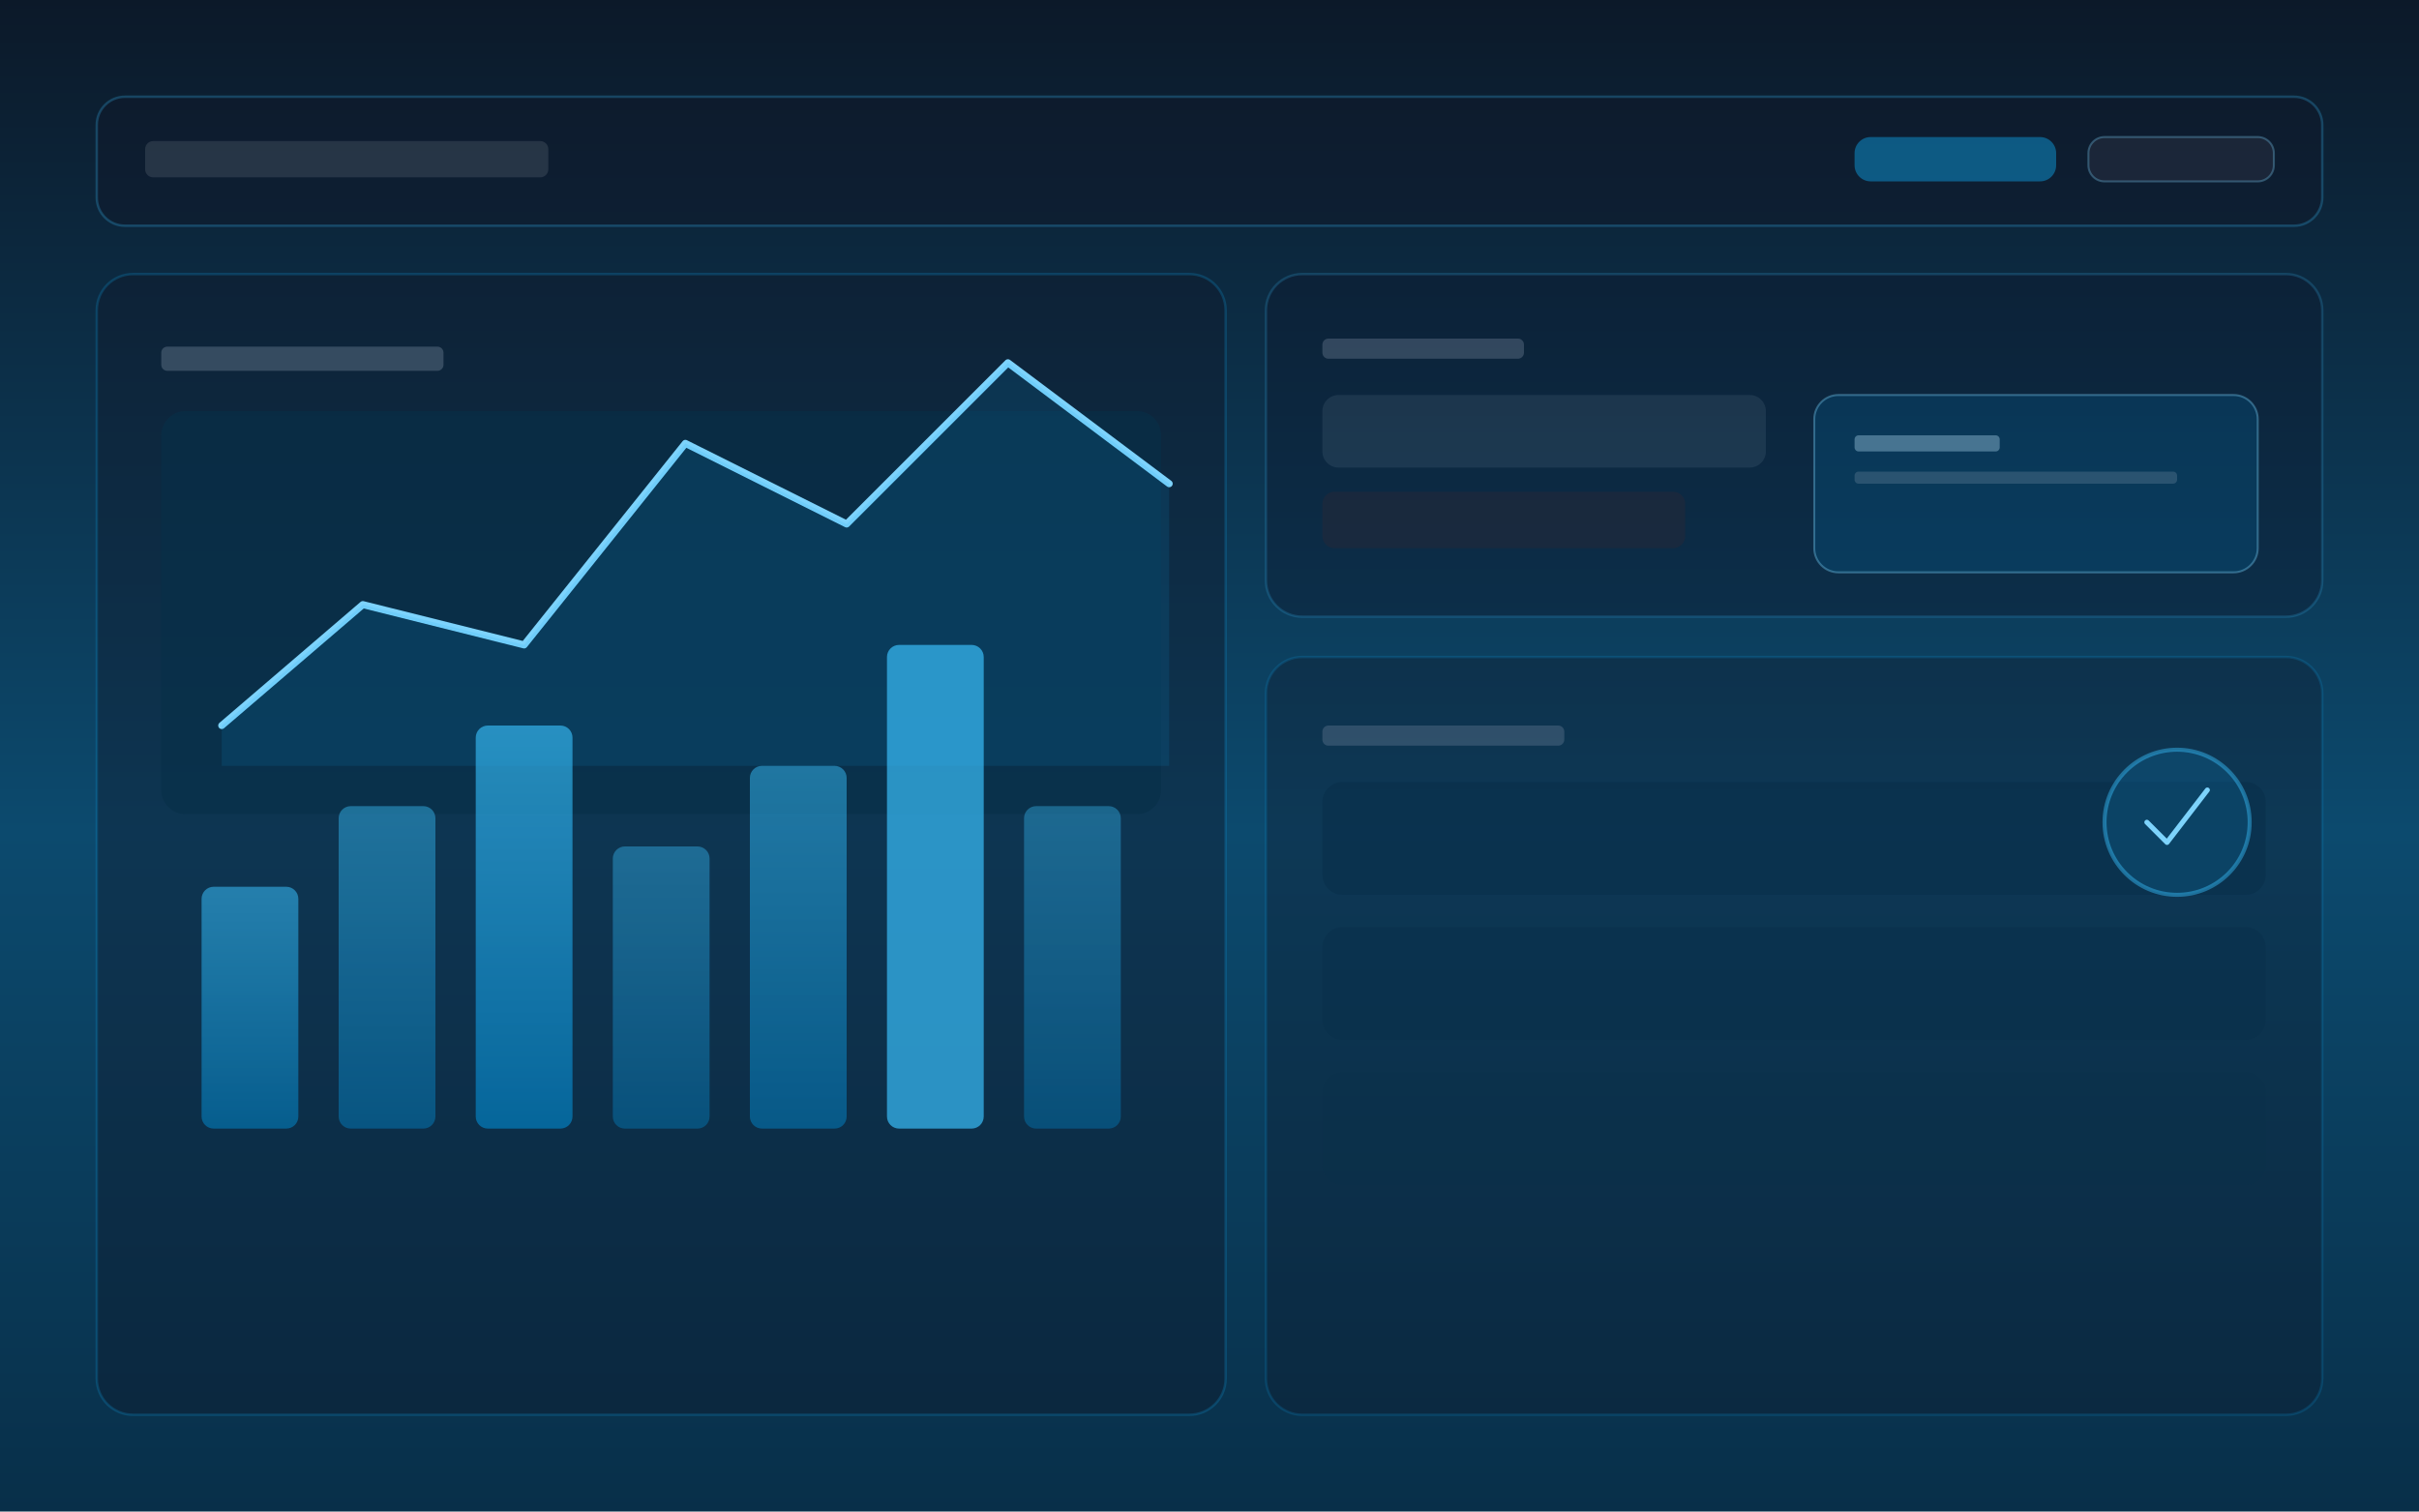
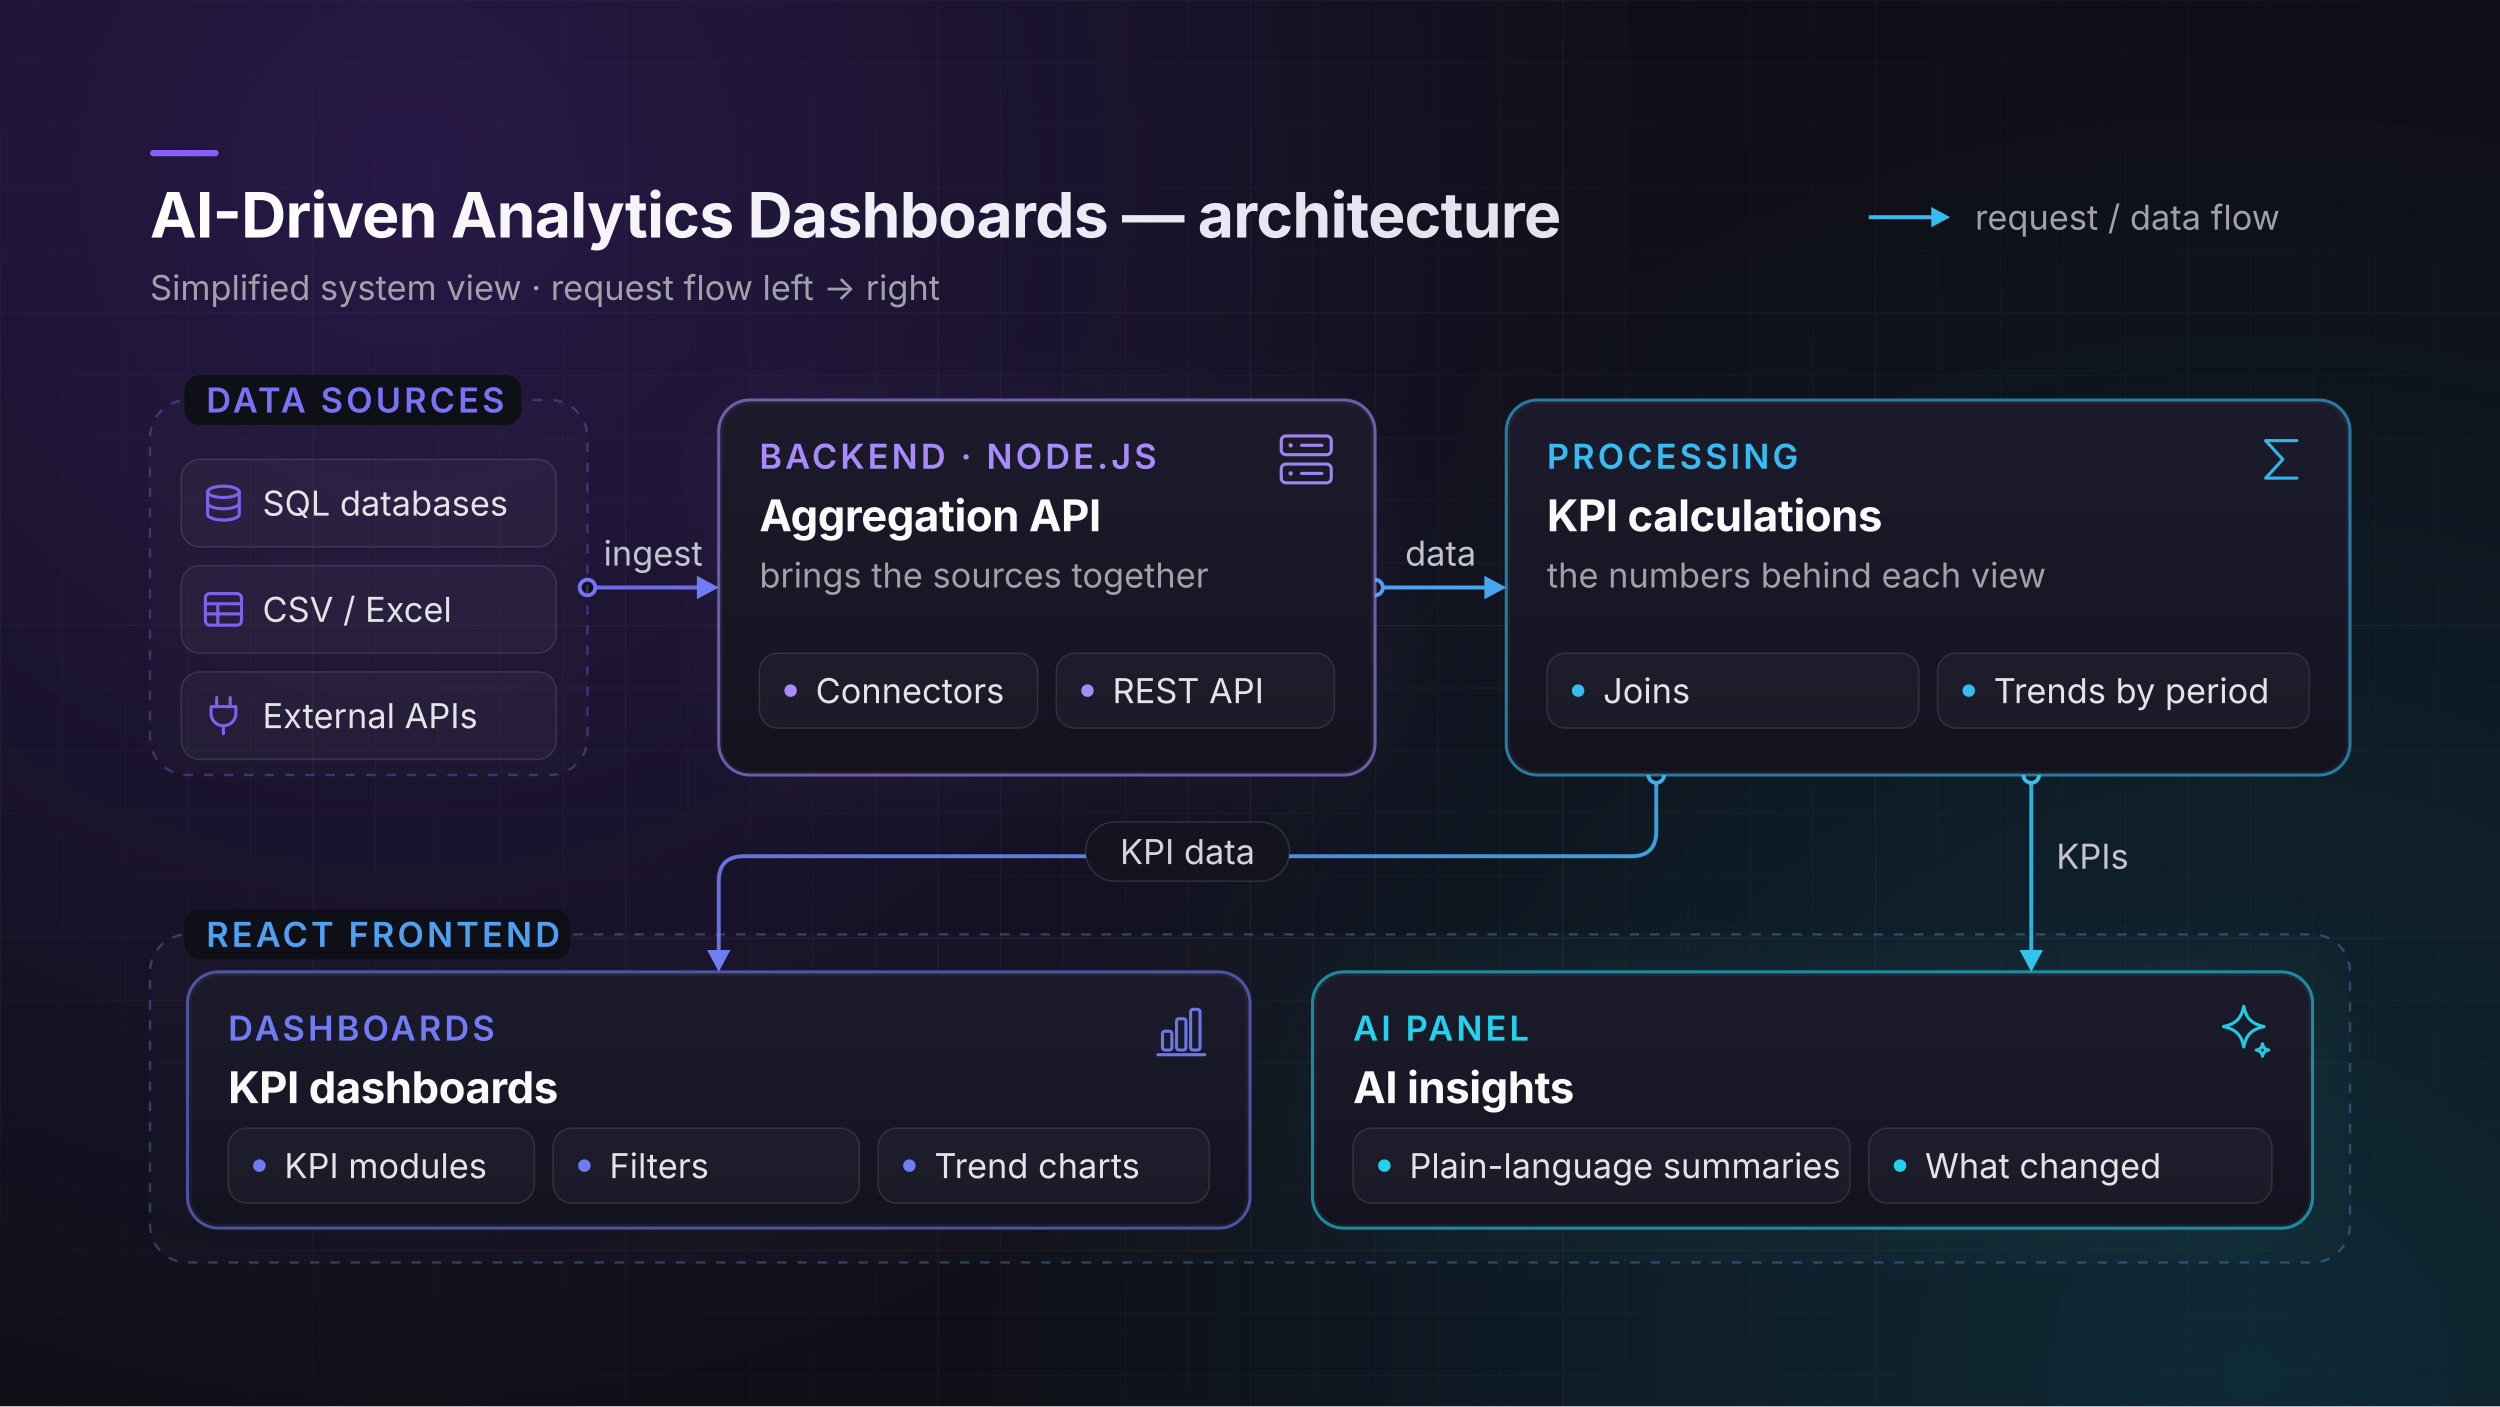
- <svg xmlns="http://www.w3.org/2000/svg" viewBox="0 0 1200 750" fill="none" aria-hidden="true">
+ <svg xmlns="http://www.w3.org/2000/svg" viewBox="0 0 1600 900" width="1600" height="900" role="img" aria-labelledby="dash-t dash-d" font-family="Inter, Segoe UI, system-ui, sans-serif">
  <defs>
-     <linearGradient id="dash-bg" x1="600" y1="0" x2="600" y2="750" gradientUnits="userSpaceOnUse">
-       <stop stop-color="#0c1929" />
-       <stop offset="0.55" stop-color="#0c4a6e" />
-       <stop offset="1" stop-color="#082f49" />
+     <pattern id="dash-grid" width="40" height="40" patternUnits="userSpaceOnUse">
+       <path d="M40 0H0V40" fill="none" stroke="#ffffff" stroke-opacity="0.045" stroke-width="1" />
+     </pattern>
+     <pattern id="dash-grid-major" width="200" height="200" patternUnits="userSpaceOnUse">
+       <path d="M200 0H0V200" fill="none" stroke="#ffffff" stroke-opacity="0.05" stroke-width="1" />
+     </pattern>
+     <radialGradient id="dash-fade" cx="50%" cy="48%" r="70%">
+       <stop offset="0" stop-color="#ffffff" />
+       <stop offset="0.7" stop-color="#ffffff" stop-opacity="0.55" />
+       <stop offset="1" stop-color="#ffffff" stop-opacity="0.1" />
+     </radialGradient>
+     <mask id="dash-fade-mask">
+       <rect width="1600" height="900" fill="url(#dash-fade)" />
+     </mask>
+     <radialGradient id="dash-glow-v" cx="260" cy="110" r="820" gradientUnits="userSpaceOnUse">
+       <stop offset="0" stop-color="#7c3aed" stop-opacity="0.22" />
+       <stop offset="1" stop-color="#7c3aed" stop-opacity="0" />
+     </radialGradient>
+     <radialGradient id="dash-glow-c" cx="1440" cy="880" r="820" gradientUnits="userSpaceOnUse">
+       <stop offset="0" stop-color="#06b6d4" stop-opacity="0.16" />
+       <stop offset="1" stop-color="#06b6d4" stop-opacity="0" />
+     </radialGradient>
+     <linearGradient id="dash-flow" x1="96" y1="0" x2="1504" y2="0" gradientUnits="userSpaceOnUse">
+       <stop offset="0" stop-color="#8b5cf6" />
+       <stop offset="1" stop-color="#22d3ee" />
    </linearGradient>
-     <linearGradient id="dash-bar" x1="0" y1="1" x2="0" y2="0">
-       <stop stop-color="#0284c7" />
-       <stop offset="1" stop-color="#38bdf8" />
+     <linearGradient id="dash-node" x1="0" y1="0" x2="0" y2="1">
+       <stop offset="0" stop-color="#1b1b2b" />
+       <stop offset="1" stop-color="#131320" />
    </linearGradient>
+     <linearGradient id="dash-title" x1="96" y1="0" x2="900" y2="0" gradientUnits="userSpaceOnUse">
+       <stop offset="0" stop-color="#ffffff" />
+       <stop offset="1" stop-color="#e4e4f0" />
+     </linearGradient>
+     <filter id="dash-blur" x="-40%" y="-40%" width="180%" height="180%">
+       <feGaussianBlur stdDeviation="26" />
+     </filter>
  </defs>
-   <rect width="1200" height="750" fill="url(#dash-bg)" />
-   <rect x="48" y="48" width="1104" height="64" rx="14" fill="#0f172a" fill-opacity="0.45" stroke="#38bdf8" stroke-opacity="0.25" stroke-width="1.2" />
-   <rect x="72" y="70" width="200" height="18" rx="4" fill="#e2e8f0" fill-opacity="0.12" />
-   <rect x="920" y="68" width="100" height="22" rx="8" fill="#0ea5e9" fill-opacity="0.45" />
-   <rect x="1036" y="68" width="92" height="22" rx="8" fill="#1e293b" fill-opacity="0.8" stroke="#7dd3fc" stroke-opacity="0.3" stroke-width="1" />
-   <rect x="48" y="136" width="560" height="566" rx="18" fill="#0f172a" fill-opacity="0.4" stroke="#0ea5e9" stroke-opacity="0.22" stroke-width="1.2" />
-   <rect x="80" y="172" width="140" height="12" rx="3" fill="#94a3b8" fill-opacity="0.3" />
-   <rect x="80" y="204" width="496" height="200" rx="12" fill="#082f49" fill-opacity="0.6" />
-   <path d="M110 360 L180 300 L260 320 L340 220 L420 260 L500 180 L580 240" stroke="#7dd3fc" stroke-width="3.5" stroke-linecap="round" stroke-linejoin="round" fill="none" />
-   <path d="M110 360 L180 300 L260 320 L340 220 L420 260 L500 180 L580 240 V380 H110 Z" fill="#0ea5e9" fill-opacity="0.12" />
-   <rect x="100" y="440" width="48" height="120" rx="6" fill="url(#dash-bar)" fill-opacity="0.55" />
-   <rect x="168" y="400" width="48" height="160" rx="6" fill="url(#dash-bar)" fill-opacity="0.45" />
-   <rect x="236" y="360" width="48" height="200" rx="6" fill="url(#dash-bar)" fill-opacity="0.65" />
-   <rect x="304" y="420" width="48" height="140" rx="6" fill="url(#dash-bar)" fill-opacity="0.4" />
-   <rect x="372" y="380" width="48" height="180" rx="6" fill="url(#dash-bar)" fill-opacity="0.5" />
-   <rect x="440" y="320" width="48" height="240" rx="6" fill="#38bdf8" fill-opacity="0.7" />
-   <rect x="508" y="400" width="48" height="160" rx="6" fill="url(#dash-bar)" fill-opacity="0.38" />
-   <rect x="628" y="136" width="524" height="170" rx="18" fill="#0f172a" fill-opacity="0.38" stroke="#38bdf8" stroke-opacity="0.2" stroke-width="1.2" />
-   <rect x="656" y="168" width="100" height="10" rx="3" fill="#94a3b8" fill-opacity="0.28" />
-   <rect x="656" y="196" width="220" height="36" rx="8" fill="#e0f2fe" fill-opacity="0.08" />
-   <rect x="656" y="244" width="180" height="28" rx="6" fill="#1e293b" fill-opacity="0.7" />
-   <rect x="900" y="196" width="220" height="88" rx="12" fill="#0369a1" fill-opacity="0.25" stroke="#7dd3fc" stroke-opacity="0.35" stroke-width="1" />
-   <rect x="920" y="216" width="72" height="8" rx="2" fill="#bae6fd" fill-opacity="0.35" />
-   <rect x="920" y="234" width="160" height="6" rx="2" fill="#e2e8f0" fill-opacity="0.15" />
-   <rect x="628" y="326" width="524" height="376" rx="18" fill="#0f172a" fill-opacity="0.35" stroke="#0ea5e9" stroke-opacity="0.18" stroke-width="1.2" />
-   <rect x="656" y="360" width="120" height="10" rx="3" fill="#94a3b8" fill-opacity="0.25" />
-   <rect x="656" y="388" width="468" height="56" rx="10" fill="#082f49" fill-opacity="0.55" />
-   <rect x="656" y="460" width="468" height="56" rx="10" fill="#082f49" fill-opacity="0.4" />
-   <rect x="656" y="532" width="468" height="56" rx="10" fill="#082f49" fill-opacity="0.28" />
-   <circle cx="1080" cy="408" r="36" stroke="#38bdf8" stroke-opacity="0.45" stroke-width="2" fill="#0ea5e9" fill-opacity="0.15" />
-   <path d="M1065 408 L1075 418 L1095 392" stroke="#7dd3fc" stroke-width="2.5" stroke-linecap="round" stroke-linejoin="round" fill="none" />
+   <style>
+     .dash-flow { opacity: 0; }
+     @keyframes dash-dash { to { stroke-dashoffset: -32; } }
+     @keyframes dash-dash-async { to { stroke-dashoffset: -36; } }
+     @media (prefers-reduced-motion: no-preference) {
+       .dash-flow { opacity: 1; animation: dash-dash 1.8s linear infinite; }
+       .dash-async { animation: dash-dash-async 2.4s linear infinite; }
+     }
+   </style>
+   <rect width="1600" height="900" fill="#0f0f17" />
+   <g mask="url(#dash-fade-mask)">
+     <rect width="1600" height="900" fill="url(#dash-grid)" />
+     <rect width="1600" height="900" fill="url(#dash-grid-major)" />
+   </g>
+   <rect width="1600" height="900" fill="url(#dash-glow-v)" />
+   <rect width="1600" height="900" fill="url(#dash-glow-c)" />
+   <g>
+     <rect x="96" y="96" width="44" height="4" rx="2" fill="url(#dash-flow)" />
+     <text x="96" y="152" font-size="40" font-weight="700" fill="url(#dash-title)" letter-spacing="-0.5">AI-Driven Analytics Dashboards — architecture</text>
+     <text x="96" y="192" font-size="22" fill="#a1a1aa">Simplified system view · request flow left → right</text>
+   </g>
+   <g font-size="22" fill="#a1a1aa">
+     <line x1="1196" y1="139" x2="1238" y2="139" stroke="#39b9f0" stroke-width="2.5" />
+     <path d="M1248 139l-12 -6.5v13z" fill="#35bdef" />
+     <text x="1264" y="147">request / data flow</text>
+   </g>
+   <g>
+     <path d="M376 376L449 376" fill="none" stroke="url(#dash-flow)" stroke-width="2.5" stroke-linecap="round" stroke-opacity="0.9" />
+     <path d="M376 376L449 376" fill="none" stroke="#ffffff" stroke-width="2.5" stroke-linecap="round" stroke-opacity="0.7" class="dash-flow" stroke-dasharray="3 29" />
+     <path d="M0 0l-14 -7.5v15z" fill="#707bf4" transform="translate(460 376) rotate(0.00)" />
+     <circle cx="376" cy="376" r="5" fill="#0f0f17" stroke="#7674f4" stroke-width="2.5" />
+     <text x="418" y="362" font-size="22" fill="#c4c4cf" text-anchor="middle">ingest</text>
+   </g>
+   <g>
+     <path d="M880 376L953 376" fill="none" stroke="url(#dash-flow)" stroke-width="2.5" stroke-linecap="round" />
+     <path d="M0 0l-14 -7.5v15z" fill="#4aa5f1" transform="translate(964 376) rotate(0.00)" />
+     <circle cx="880" cy="376" r="5" fill="#0f0f17" stroke="#519ef2" stroke-width="2.5" />
+     <text x="922" y="362" font-size="22" fill="#c4c4cf" text-anchor="middle">data</text>
+   </g>
+   <g>
+     <path d="M1060 496L1060.0 532.0Q1060 548 1044.0 548.0L476.0 548.0Q460 548 460.0 564.0L460 611" fill="none" stroke="url(#dash-flow)" stroke-width="2.5" stroke-linecap="round" stroke-opacity="0.9" />
+     <path d="M1060 496L1060.0 532.0Q1060 548 1044.0 548.0L476.0 548.0Q460 548 460.0 564.0L460 611" fill="none" stroke="#ffffff" stroke-width="2.5" stroke-linecap="round" stroke-opacity="0.7" class="dash-flow" stroke-dasharray="3 29" />
+     <path d="M0 0l-14 -7.5v15z" fill="#707bf4" transform="translate(460 622) rotate(90.00)" />
+     <circle cx="1060" cy="496" r="5" fill="#0f0f17" stroke="#43adf1" stroke-width="2.5" />
+     <rect x="694.72" y="526" width="130.56" height="38" rx="19" fill="#141421" stroke="#ffffff" stroke-opacity="0.12" />
+     <text x="760" y="553" font-size="22" fill="#d4d4dc" text-anchor="middle">KPI data</text>
+   </g>
+   <g>
+     <path d="M1300 496L1300 611" fill="none" stroke="url(#dash-flow)" stroke-width="2.5" stroke-linecap="round" stroke-opacity="0.9" />
+     <path d="M1300 496L1300 611" fill="none" stroke="#ffffff" stroke-width="2.5" stroke-linecap="round" stroke-opacity="0.7" class="dash-flow" stroke-dasharray="3 29" />
+     <path d="M0 0l-14 -7.5v15z" fill="#31c2ef" transform="translate(1300 622) rotate(90.00)" />
+     <circle cx="1300" cy="496" r="5" fill="#0f0f17" stroke="#31c2ef" stroke-width="2.5" />
+     <text x="1316" y="556" font-size="22" fill="#c4c4cf" text-anchor="start">KPIs</text>
+   </g>
+   <g>
+     <rect x="96" y="256" width="280" height="240" rx="24" fill="#ffffff" fill-opacity="0.015" stroke="#7674f4" stroke-opacity="0.35" stroke-width="1.5" stroke-dasharray="6 7" />
+     <rect x="118" y="240" width="215.68" height="32" rx="10" fill="#0f0f17" />
+     <text x="132" y="264" font-size="22" font-weight="600" letter-spacing="2" fill="#7674f4">DATA SOURCES</text>
+   </g>
+   <rect x="116" y="294" width="240" height="56" rx="12" fill="#ffffff" fill-opacity="0.035" stroke="#ffffff" stroke-opacity="0.11" />
+   <g transform="translate(130 309) scale(0.7222222)" fill="none" stroke="#8365f5" stroke-width="2.77" stroke-linecap="round" stroke-linejoin="round" color="#8365f5" opacity="0.95">
+     <ellipse cx="18" cy="8" rx="14" ry="5" />
+     <path d="M4 8v20c0 2.8 6.3 5 14 5s14-2.2 14-5V8" />
+     <path d="M4 18c0 2.8 6.3 5 14 5s14-2.2 14-5" />
+   </g>
+   <text x="168" y="330" font-size="22" fill="#e4e4e7">SQL databases</text>
+   <rect x="116" y="362" width="240" height="56" rx="12" fill="#ffffff" fill-opacity="0.035" stroke="#ffffff" stroke-opacity="0.11" />
+   <g transform="translate(130 377) scale(0.7222222)" fill="none" stroke="#8365f5" stroke-width="2.77" stroke-linecap="round" stroke-linejoin="round" color="#8365f5" opacity="0.95">
+     <rect x="2" y="4" width="32" height="28" rx="4" />
+     <path d="M2 13h32M2 22h32M13 13v19" />
+   </g>
+   <text x="168" y="398" font-size="22" fill="#e4e4e7">CSV / Excel</text>
+   <rect x="116" y="430" width="240" height="56" rx="12" fill="#ffffff" fill-opacity="0.035" stroke="#ffffff" stroke-opacity="0.11" />
+   <g transform="translate(130 445) scale(0.7222222)" fill="none" stroke="#8365f5" stroke-width="2.77" stroke-linecap="round" stroke-linejoin="round" color="#8365f5" opacity="0.95">
+     <path d="M12 2v8M24 2v8M7 10h22v6a11 11 0 0 1-22 0z" />
+     <path d="M18 27v7" />
+   </g>
+   <text x="168" y="466" font-size="22" fill="#e4e4e7">External APIs</text>
+   <g>
+     <rect x="480" y="276" width="380" height="200" rx="24" fill="#a78bfa" opacity="0.14" filter="url(#dash-blur)" />
+     <rect x="460" y="256" width="420" height="240" rx="20" fill="url(#dash-node)" stroke="#a78bfa" stroke-opacity="0.6" stroke-width="2" />
+     <rect x="462" y="258" width="416" height="236" rx="18" fill="none" stroke="#ffffff" stroke-opacity="0.05" />
+     <text x="486" y="300" font-size="22" font-weight="600" letter-spacing="2" fill="#a78bfa">BACKEND · NODE.JS</text>
+     <text x="486" y="340" font-size="28" font-weight="650" fill="#fafafa" letter-spacing="-0.3">Aggregation API</text>
+     <text x="486" y="376" font-size="22" fill="#a1a1aa">brings the sources together</text>
+     <g transform="translate(818 276) scale(1)" fill="none" stroke="#a78bfa" stroke-width="2.00" stroke-linecap="round" stroke-linejoin="round" color="#a78bfa" opacity="0.95">
+       <rect x="2" y="3" width="32" height="12" rx="3" />
+       <rect x="2" y="21" width="32" height="12" rx="3" />
+       <circle cx="8" cy="9" r="1.4" fill="currentColor" stroke="none" />
+       <circle cx="8" cy="27" r="1.4" fill="currentColor" stroke="none" />
+       <path d="M15 9h13M15 27h13" />
+     </g>
+     <rect x="486" y="418" width="178" height="48" rx="12" fill="#ffffff" fill-opacity="0.035" stroke="#ffffff" stroke-opacity="0.11" />
+     <circle cx="506" cy="442" r="4" fill="#a78bfa" />
+     <text x="522" y="450" font-size="22" fill="#e4e4e7">Connectors</text>
+     <rect x="676" y="418" width="178" height="48" rx="12" fill="#ffffff" fill-opacity="0.035" stroke="#ffffff" stroke-opacity="0.11" />
+     <circle cx="696" cy="442" r="4" fill="#a78bfa" />
+     <text x="712" y="450" font-size="22" fill="#e4e4e7">REST API</text>
+   </g>
+   <g>
+     <rect x="964" y="256" width="540" height="240" rx="20" fill="url(#dash-node)" stroke="#36bcf0" stroke-opacity="0.6" stroke-width="2" />
+     <rect x="966" y="258" width="536" height="236" rx="18" fill="none" stroke="#ffffff" stroke-opacity="0.05" />
+     <text x="990" y="300" font-size="22" font-weight="600" letter-spacing="2" fill="#36bcf0">PROCESSING</text>
+     <text x="990" y="340" font-size="28" font-weight="650" fill="#fafafa" letter-spacing="-0.3">KPI calculations</text>
+     <text x="990" y="376" font-size="22" fill="#a1a1aa">the numbers behind each view</text>
+     <g transform="translate(1442 276) scale(1)" fill="none" stroke="#36bcf0" stroke-width="2.00" stroke-linecap="round" stroke-linejoin="round" color="#36bcf0" opacity="0.95">
+       <path d="M28 6H8l11 12L8 30h20" />
+     </g>
+     <rect x="990" y="418" width="238" height="48" rx="12" fill="#ffffff" fill-opacity="0.035" stroke="#ffffff" stroke-opacity="0.11" />
+     <circle cx="1010" cy="442" r="4" fill="#36bcf0" />
+     <text x="1026" y="450" font-size="22" fill="#e4e4e7">Joins</text>
+     <rect x="1240" y="418" width="238" height="48" rx="12" fill="#ffffff" fill-opacity="0.035" stroke="#ffffff" stroke-opacity="0.11" />
+     <circle cx="1260" cy="442" r="4" fill="#36bcf0" />
+     <text x="1276" y="450" font-size="22" fill="#e4e4e7">Trends by period</text>
+   </g>
+   <g>
+     <rect x="96" y="598" width="1408" height="210" rx="24" fill="#ffffff" fill-opacity="0.015" stroke="#4fa0f1" stroke-opacity="0.35" stroke-width="1.5" stroke-dasharray="6 7" />
+     <rect x="118" y="582" width="246.96" height="32" rx="10" fill="#0f0f17" />
+     <text x="132" y="606" font-size="22" font-weight="600" letter-spacing="2" fill="#4fa0f1">REACT FRONTEND</text>
+   </g>
+   <g>
+     <rect x="120" y="622" width="680" height="164" rx="20" fill="url(#dash-node)" stroke="#707bf4" stroke-opacity="0.6" stroke-width="2" />
+     <rect x="122" y="624" width="676" height="160" rx="18" fill="none" stroke="#ffffff" stroke-opacity="0.05" />
+     <text x="146" y="666" font-size="22" font-weight="600" letter-spacing="2" fill="#707bf4">DASHBOARDS</text>
+     <text x="146" y="706" font-size="28" font-weight="650" fill="#fafafa" letter-spacing="-0.3">KPI dashboards</text>
+     <g transform="translate(738 642) scale(1)" fill="none" stroke="#707bf4" stroke-width="2.00" stroke-linecap="round" stroke-linejoin="round" color="#707bf4" opacity="0.95">
+       <path d="M3 33h30" />
+       <rect x="6" y="18" width="6" height="12" rx="1.5" />
+       <rect x="15" y="10" width="6" height="20" rx="1.5" />
+       <rect x="24" y="4" width="6" height="26" rx="1.5" />
+     </g>
+     <rect x="146" y="722" width="196" height="48" rx="12" fill="#ffffff" fill-opacity="0.035" stroke="#ffffff" stroke-opacity="0.11" />
+     <circle cx="166" cy="746" r="4" fill="#707bf4" />
+     <text x="182" y="754" font-size="22" fill="#e4e4e7">KPI modules</text>
+     <rect x="354" y="722" width="196" height="48" rx="12" fill="#ffffff" fill-opacity="0.035" stroke="#ffffff" stroke-opacity="0.11" />
+     <circle cx="374" cy="746" r="4" fill="#707bf4" />
+     <text x="390" y="754" font-size="22" fill="#e4e4e7">Filters</text>
+     <rect x="562" y="722" width="212" height="48" rx="12" fill="#ffffff" fill-opacity="0.035" stroke="#ffffff" stroke-opacity="0.11" />
+     <circle cx="582" cy="746" r="4" fill="#707bf4" />
+     <text x="598" y="754" font-size="22" fill="#e4e4e7">Trend charts</text>
+   </g>
+   <g>
+     <rect x="860" y="642" width="600" height="124" rx="24" fill="#22d3ee" opacity="0.14" filter="url(#dash-blur)" />
+     <rect x="840" y="622" width="640" height="164" rx="20" fill="url(#dash-node)" stroke="#22d3ee" stroke-opacity="0.6" stroke-width="2" />
+     <rect x="842" y="624" width="636" height="160" rx="18" fill="none" stroke="#ffffff" stroke-opacity="0.05" />
+     <text x="866" y="666" font-size="22" font-weight="600" letter-spacing="2" fill="#22d3ee">AI PANEL</text>
+     <text x="866" y="706" font-size="28" font-weight="650" fill="#fafafa" letter-spacing="-0.3">AI insights</text>
+     <g transform="translate(1418 642) scale(1)" fill="none" stroke="#22d3ee" stroke-width="2.00" stroke-linecap="round" stroke-linejoin="round" color="#22d3ee" opacity="0.95">
+       <path d="M18 2c1.4 7.6 5.2 11.4 13 13-7.8 1.6-11.6 5.4-13 13-1.4-7.6-5.2-11.4-13-13 7.8-1.6 11.6-5.4 13-13z" />
+       <path d="M30 26c.5 2.6 1.6 3.7 4 4-2.4.5-3.5 1.6-4 4-.5-2.4-1.6-3.5-4-4 2.4-.3 3.5-1.4 4-4z" />
+     </g>
+     <rect x="866" y="722" width="318" height="48" rx="12" fill="#ffffff" fill-opacity="0.035" stroke="#ffffff" stroke-opacity="0.11" />
+     <circle cx="886" cy="746" r="4" fill="#22d3ee" />
+     <text x="902" y="754" font-size="22" fill="#e4e4e7">Plain-language summaries</text>
+     <rect x="1196" y="722" width="258" height="48" rx="12" fill="#ffffff" fill-opacity="0.035" stroke="#ffffff" stroke-opacity="0.11" />
+     <circle cx="1216" cy="746" r="4" fill="#22d3ee" />
+     <text x="1232" y="754" font-size="22" fill="#e4e4e7">What changed</text>
+   </g>
</svg>
